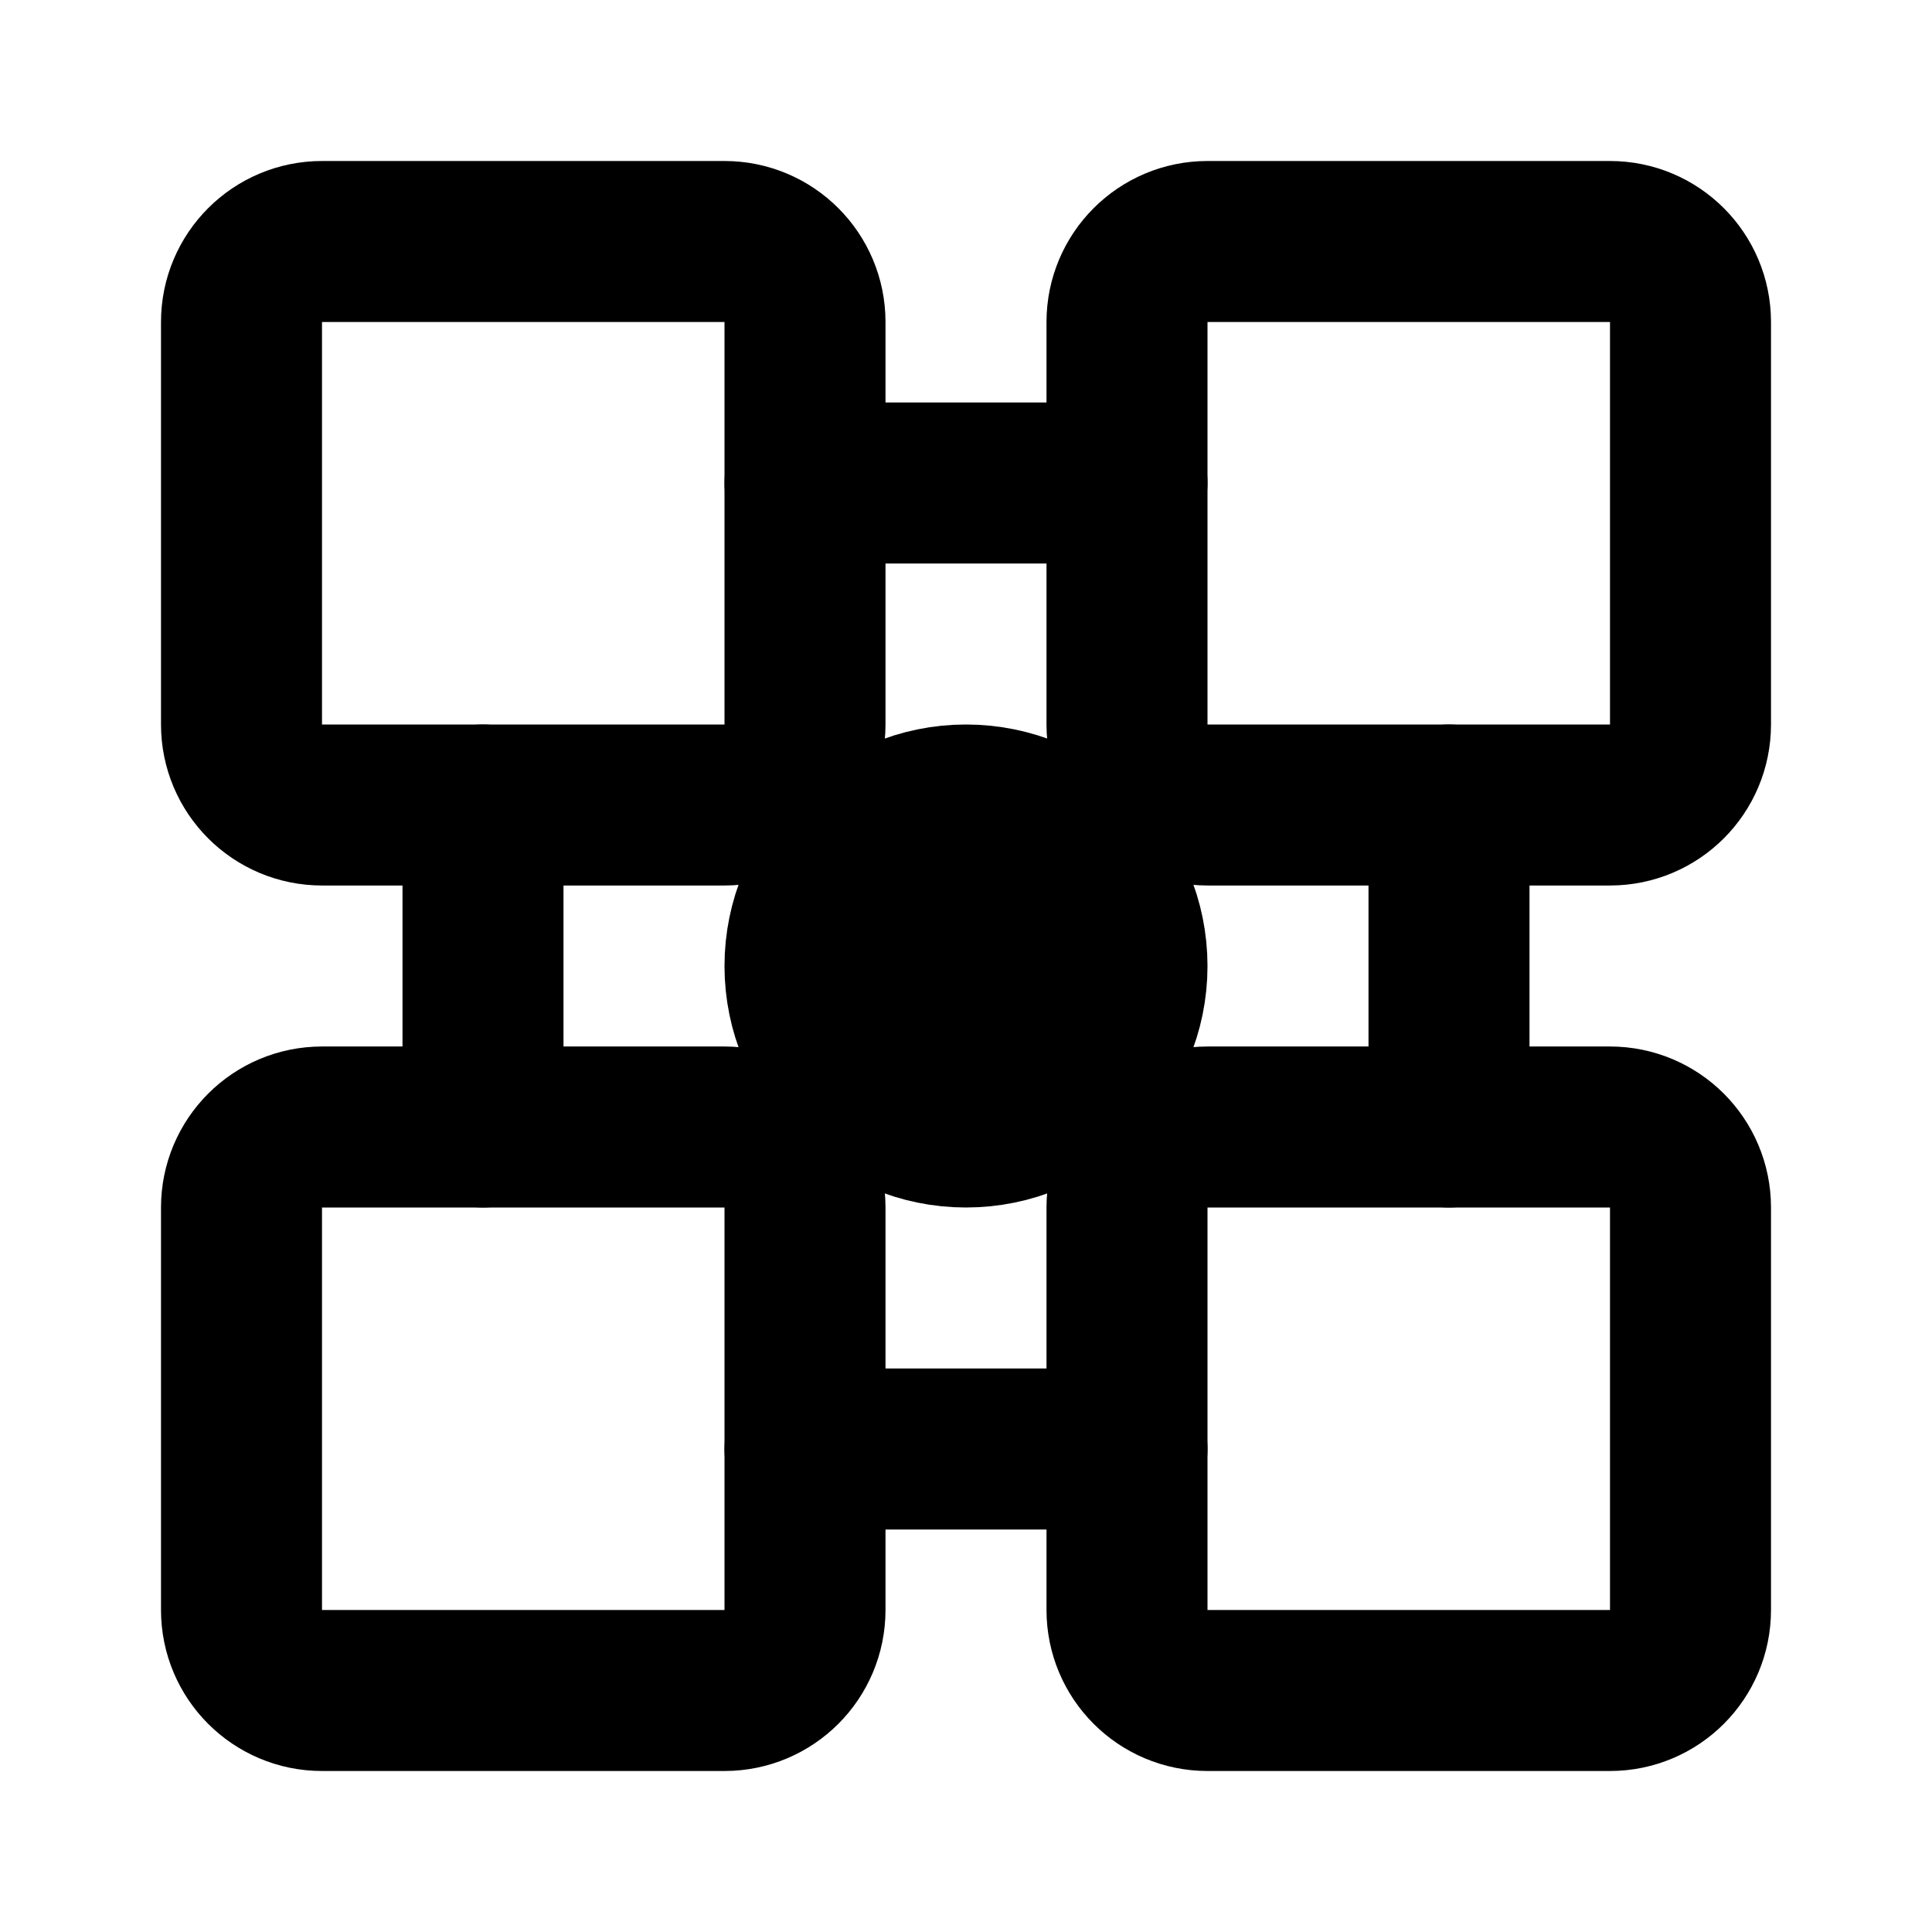
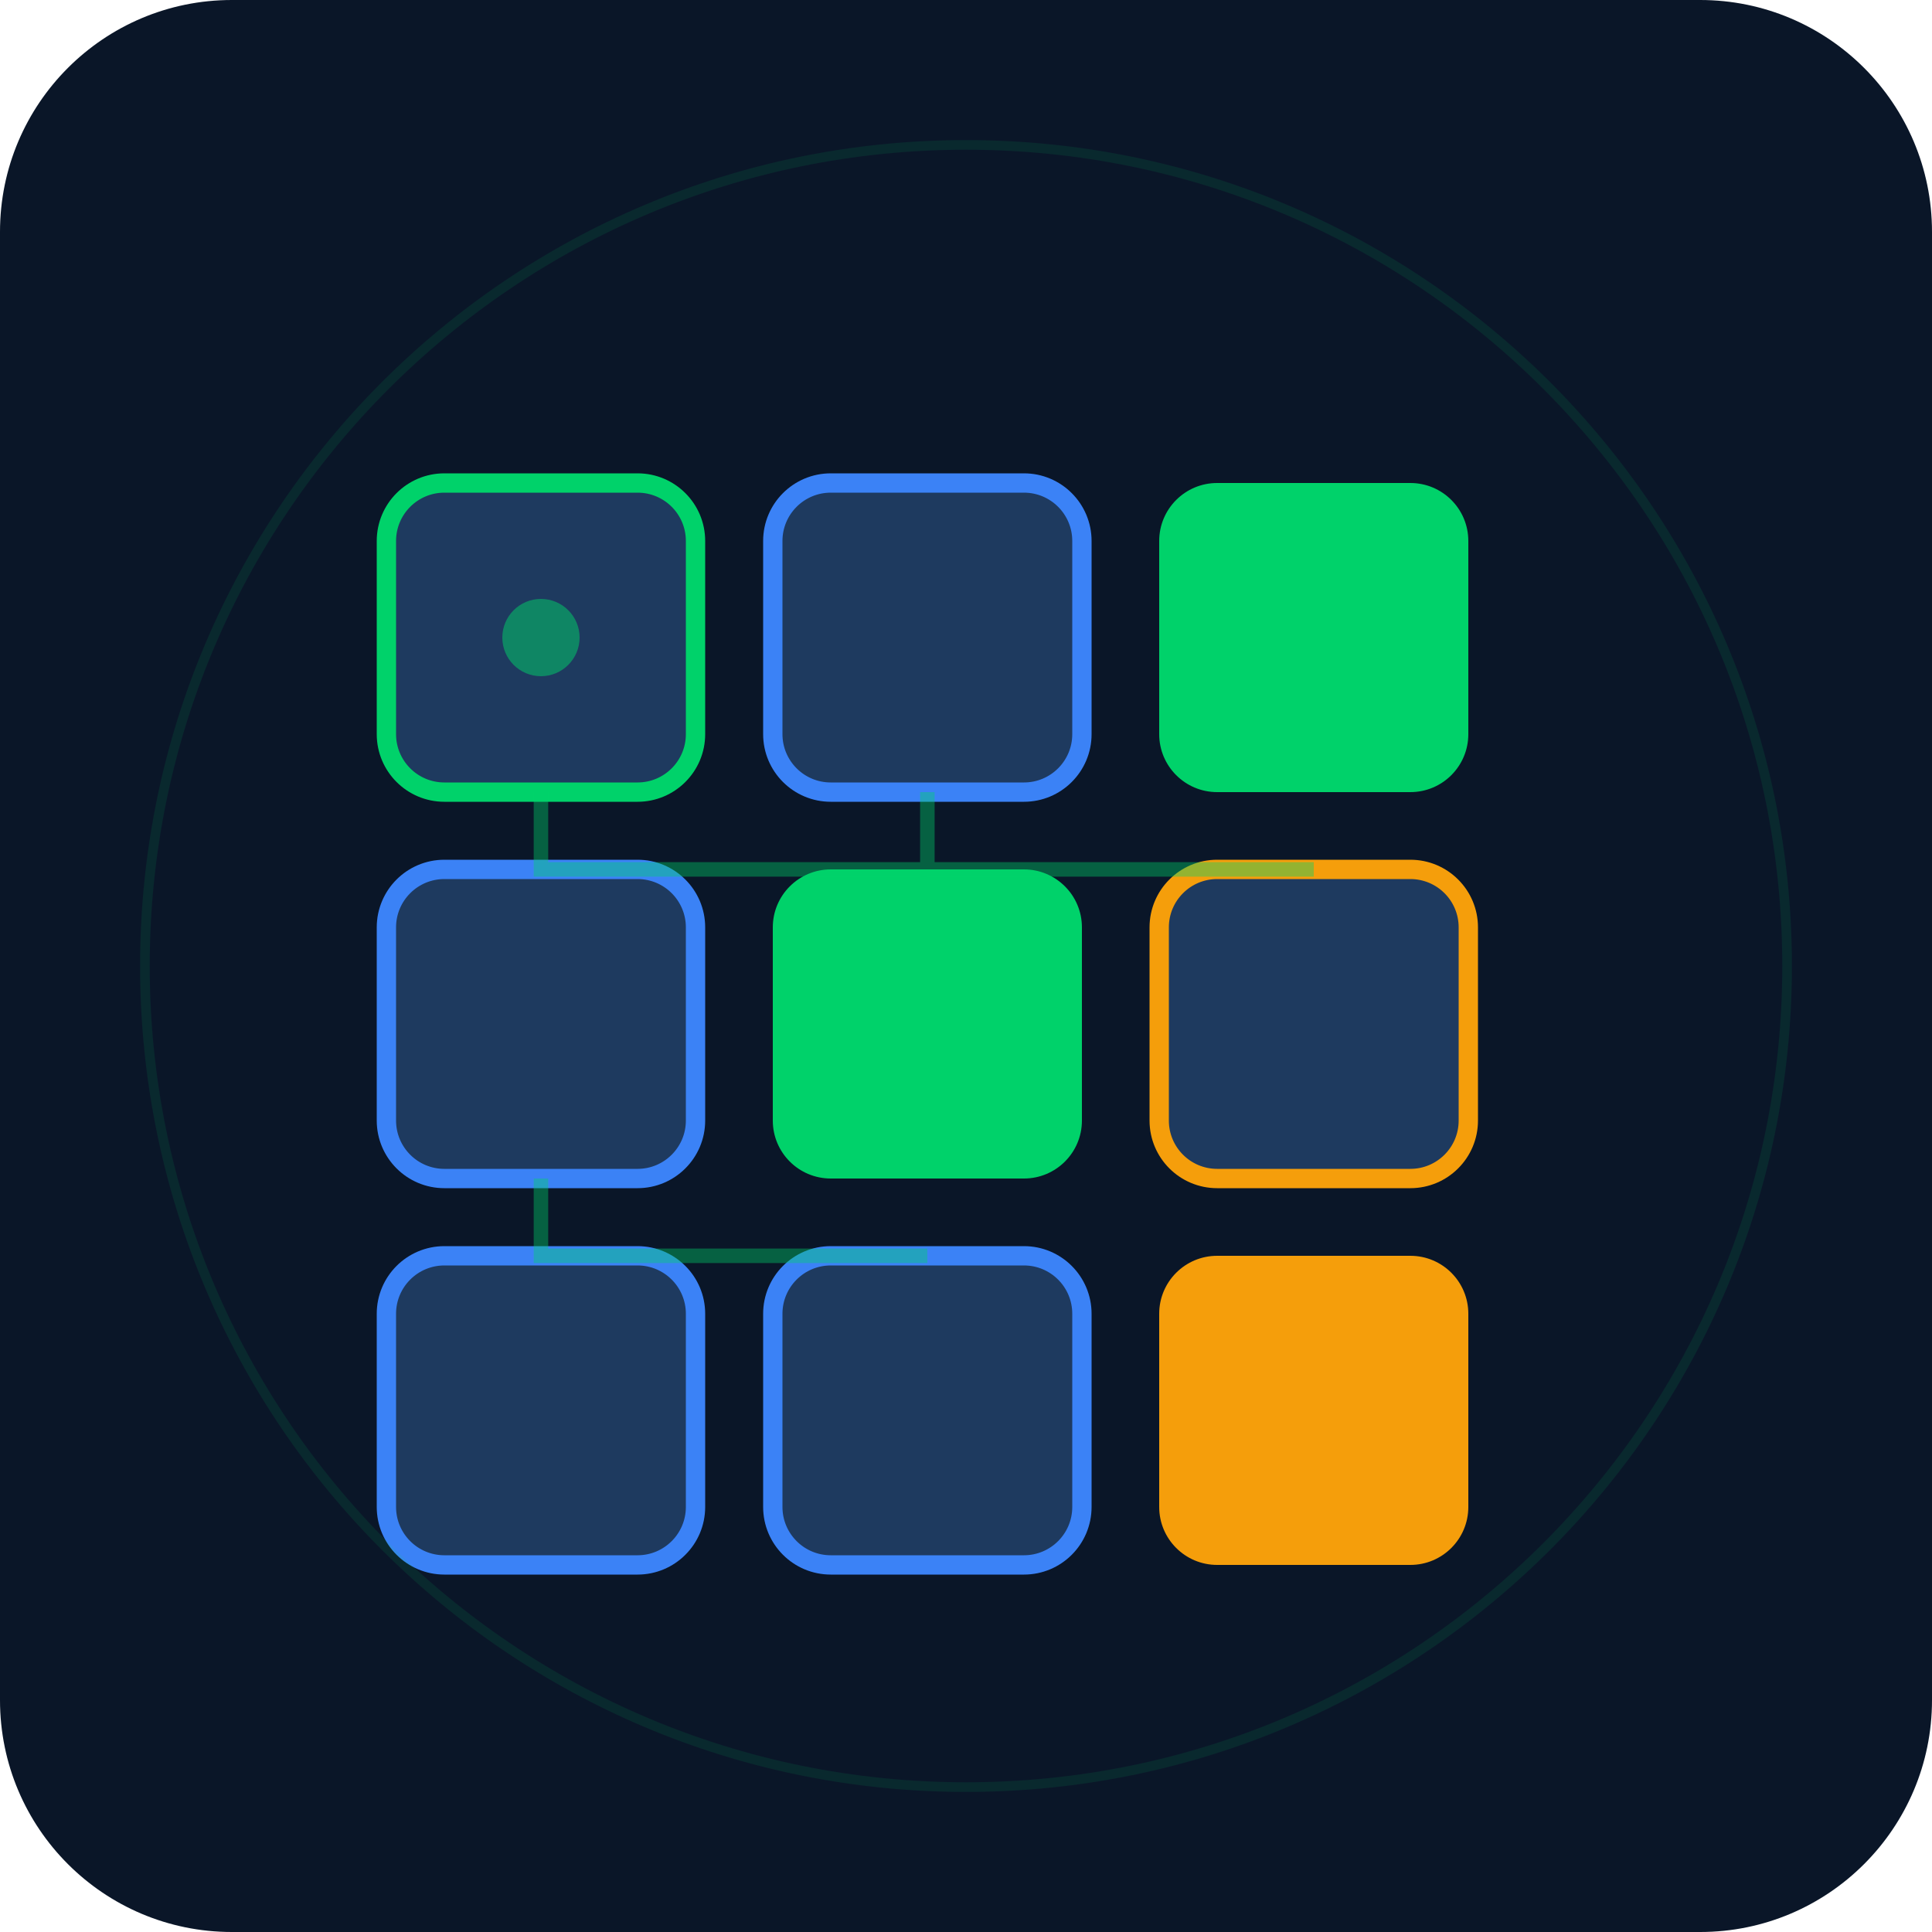
- <svg xmlns="http://www.w3.org/2000/svg" width="24" height="24" viewBox="0 0 24 24" fill="none" stroke="currentColor" stroke-width="2" stroke-linecap="round" stroke-linejoin="round">
-   <rect x="3" y="3" width="7" height="7" rx="1" />
-   <rect x="14" y="3" width="7" height="7" rx="1" />
-   <rect x="3" y="14" width="7" height="7" rx="1" />
-   <rect x="14" y="14" width="7" height="7" rx="1" />
-   <line x1="10" y1="6" x2="14" y2="6" />
-   <line x1="6" y1="10" x2="6" y2="14" />
-   <line x1="18" y1="10" x2="18" y2="14" />
-   <line x1="10" y1="18" x2="14" y2="18" />
-   <circle cx="12" cy="12" r="2" fill="currentColor" />
+ <svg xmlns="http://www.w3.org/2000/svg" width="200" height="200" viewBox="0 0 200 200">
+   <rect width="200" height="200" fill="#0A1628" rx="24" />
+   <g transform="translate(40, 50)">
+     <rect x="0" y="0" width="32" height="32" rx="6" fill="#1E3A5F" stroke="#00D26A" stroke-width="2" />
+     <rect x="40" y="0" width="32" height="32" rx="6" fill="#1E3A5F" stroke="#3B82F6" stroke-width="2" />
+     <rect x="80" y="0" width="32" height="32" rx="6" fill="#00D26A" />
+     <rect x="0" y="40" width="32" height="32" rx="6" fill="#1E3A5F" stroke="#3B82F6" stroke-width="2" />
+     <rect x="40" y="40" width="32" height="32" rx="6" fill="#00D26A" />
+     <rect x="80" y="40" width="32" height="32" rx="6" fill="#1E3A5F" stroke="#F59E0B" stroke-width="2" />
+     <rect x="0" y="80" width="32" height="32" rx="6" fill="#1E3A5F" stroke="#3B82F6" stroke-width="2" />
+     <rect x="40" y="80" width="32" height="32" rx="6" fill="#1E3A5F" stroke="#3B82F6" stroke-width="2" />
+     <rect x="80" y="80" width="32" height="32" rx="6" fill="#F59E0B" />
+     <circle cx="16" cy="16" r="4" fill="#00D26A" opacity="0.5" />
+     <circle cx="56" cy="56" r="4" fill="#00D26A" />
+     <circle cx="96" cy="96" r="4" fill="#F59E0B" />
+   </g>
+   <g stroke="#00D26A" stroke-width="1.5" opacity="0.4">
+     <path d="M56 82 L56 90 L96 90 L96 90" fill="none" />
+     <path d="M96 82 L96 90 L136 90 L136 90" fill="none" />
+     <path d="M56 122 L56 130 L96 130 L96 130" fill="none" />
+   </g>
+   <circle cx="100" cy="100" r="85" fill="none" stroke="#00D26A" stroke-width="1" opacity="0.1" />
</svg>
